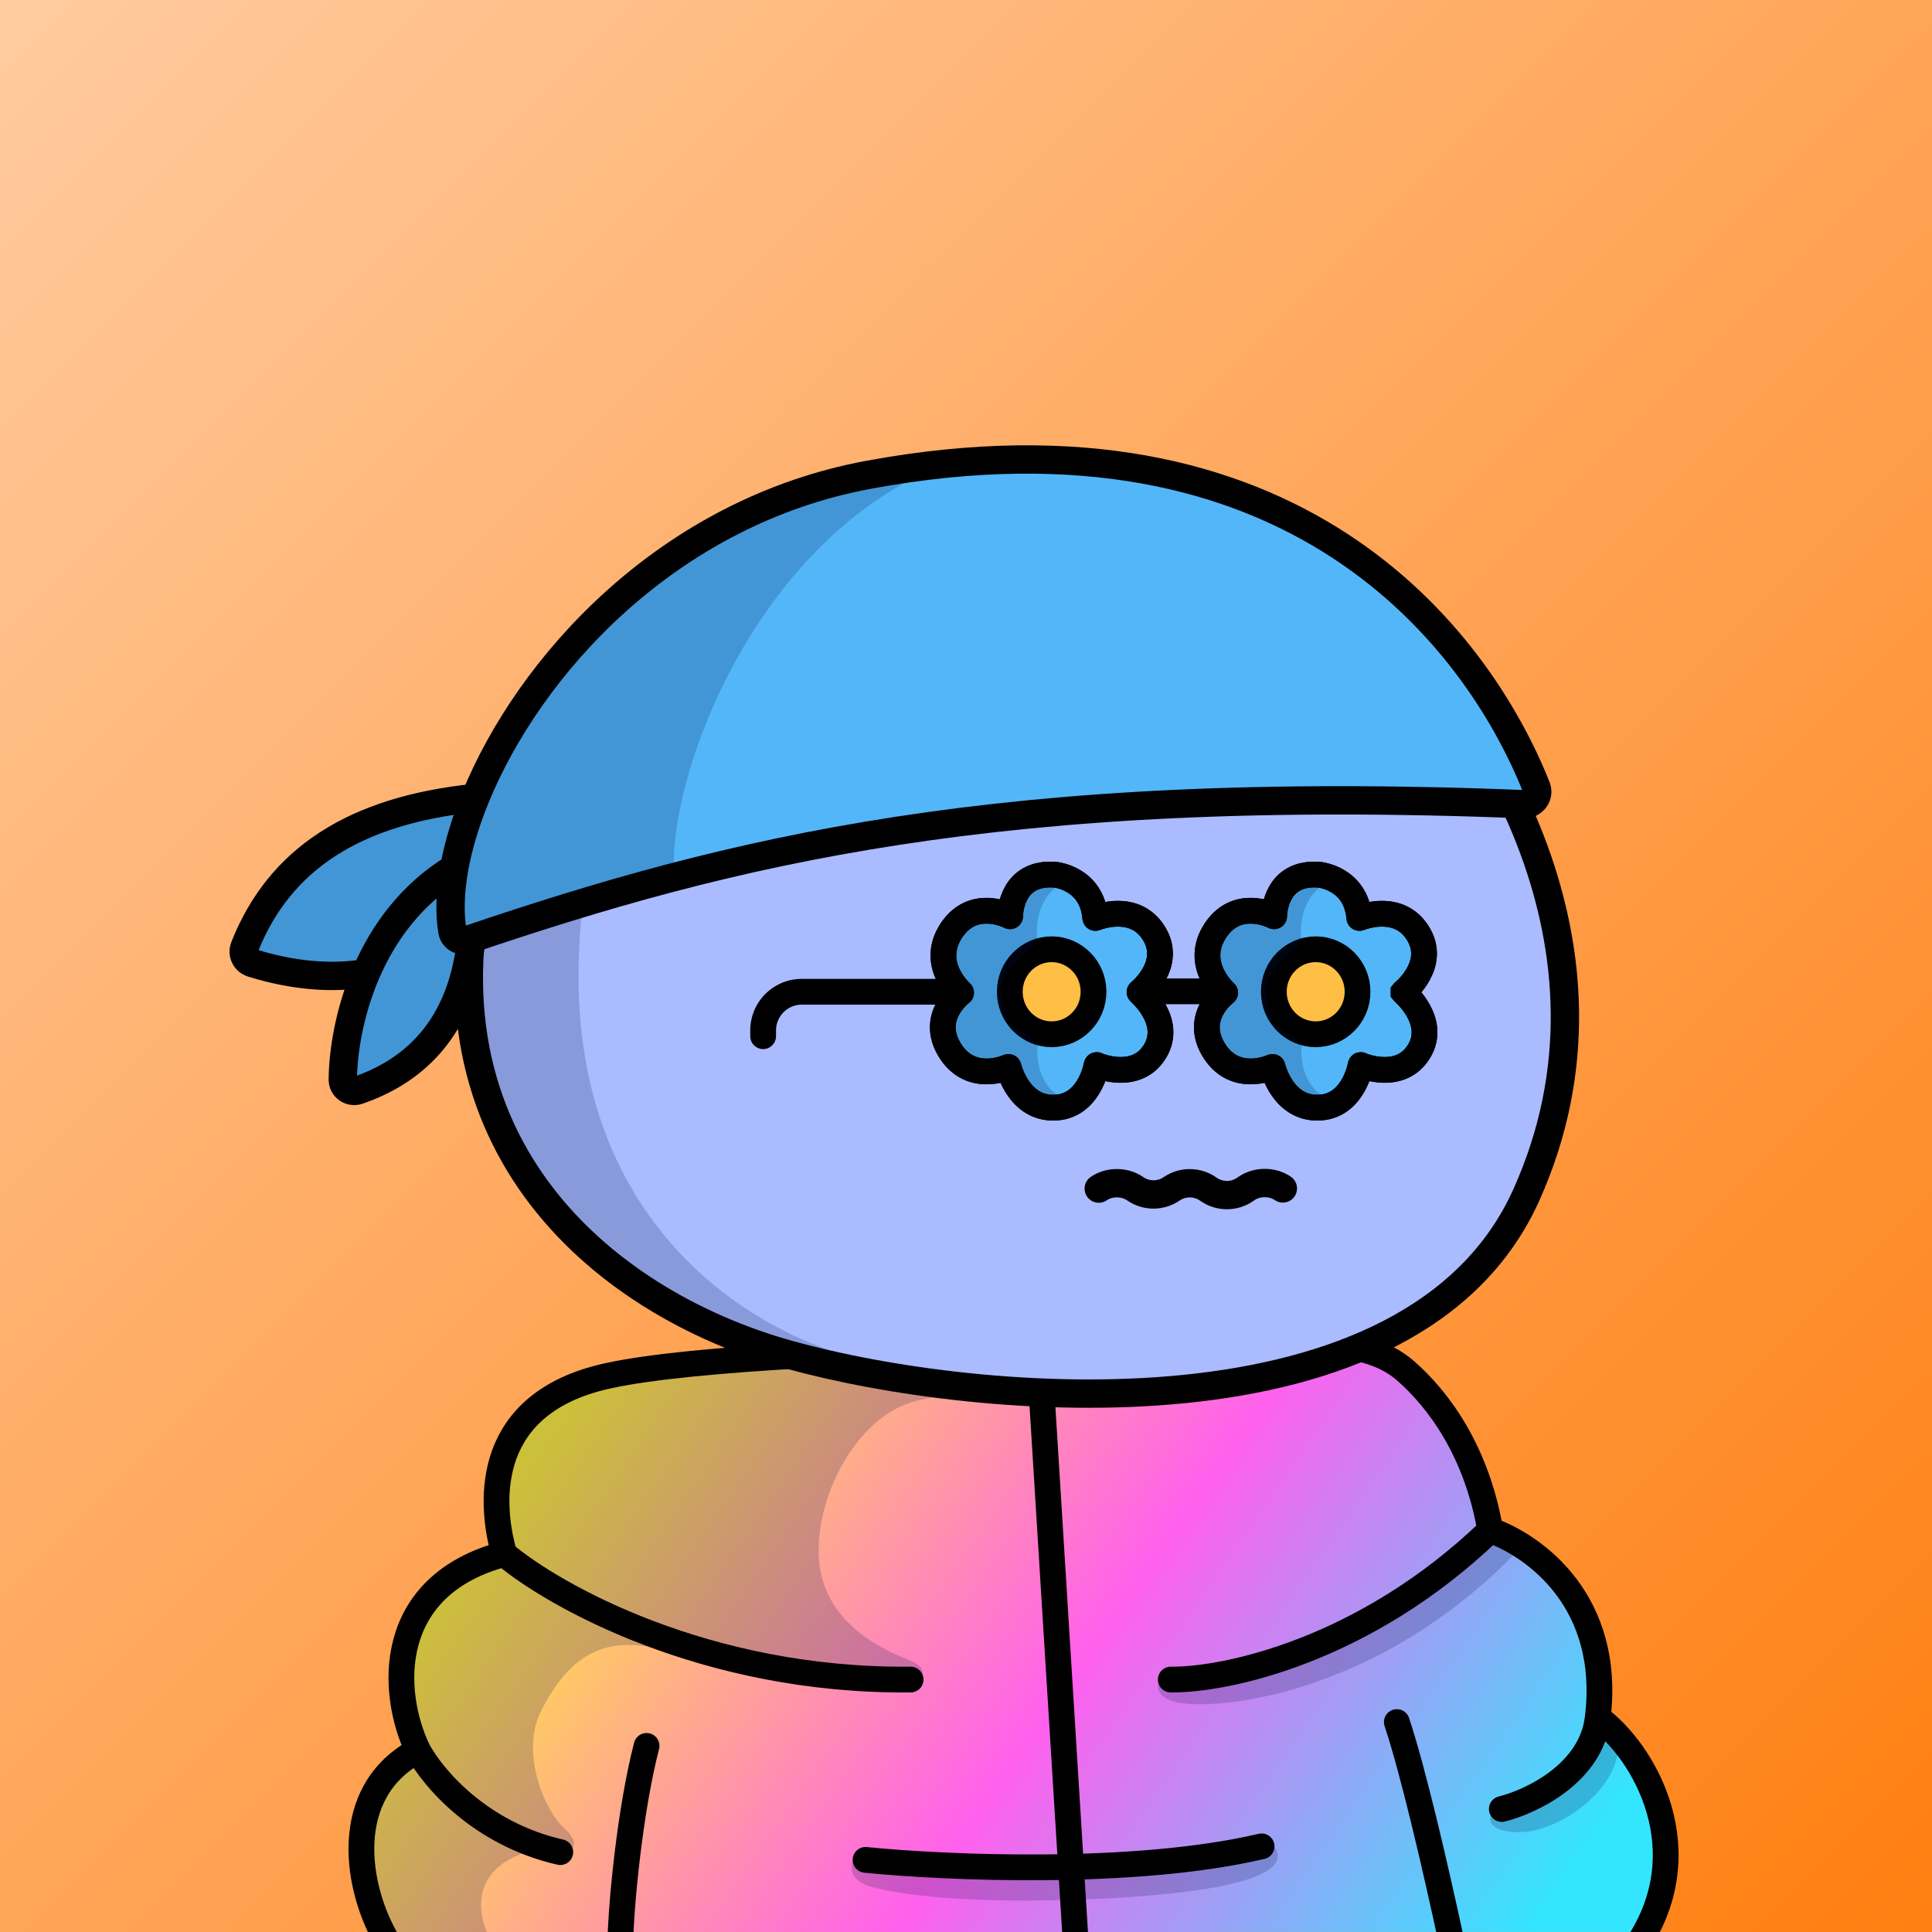
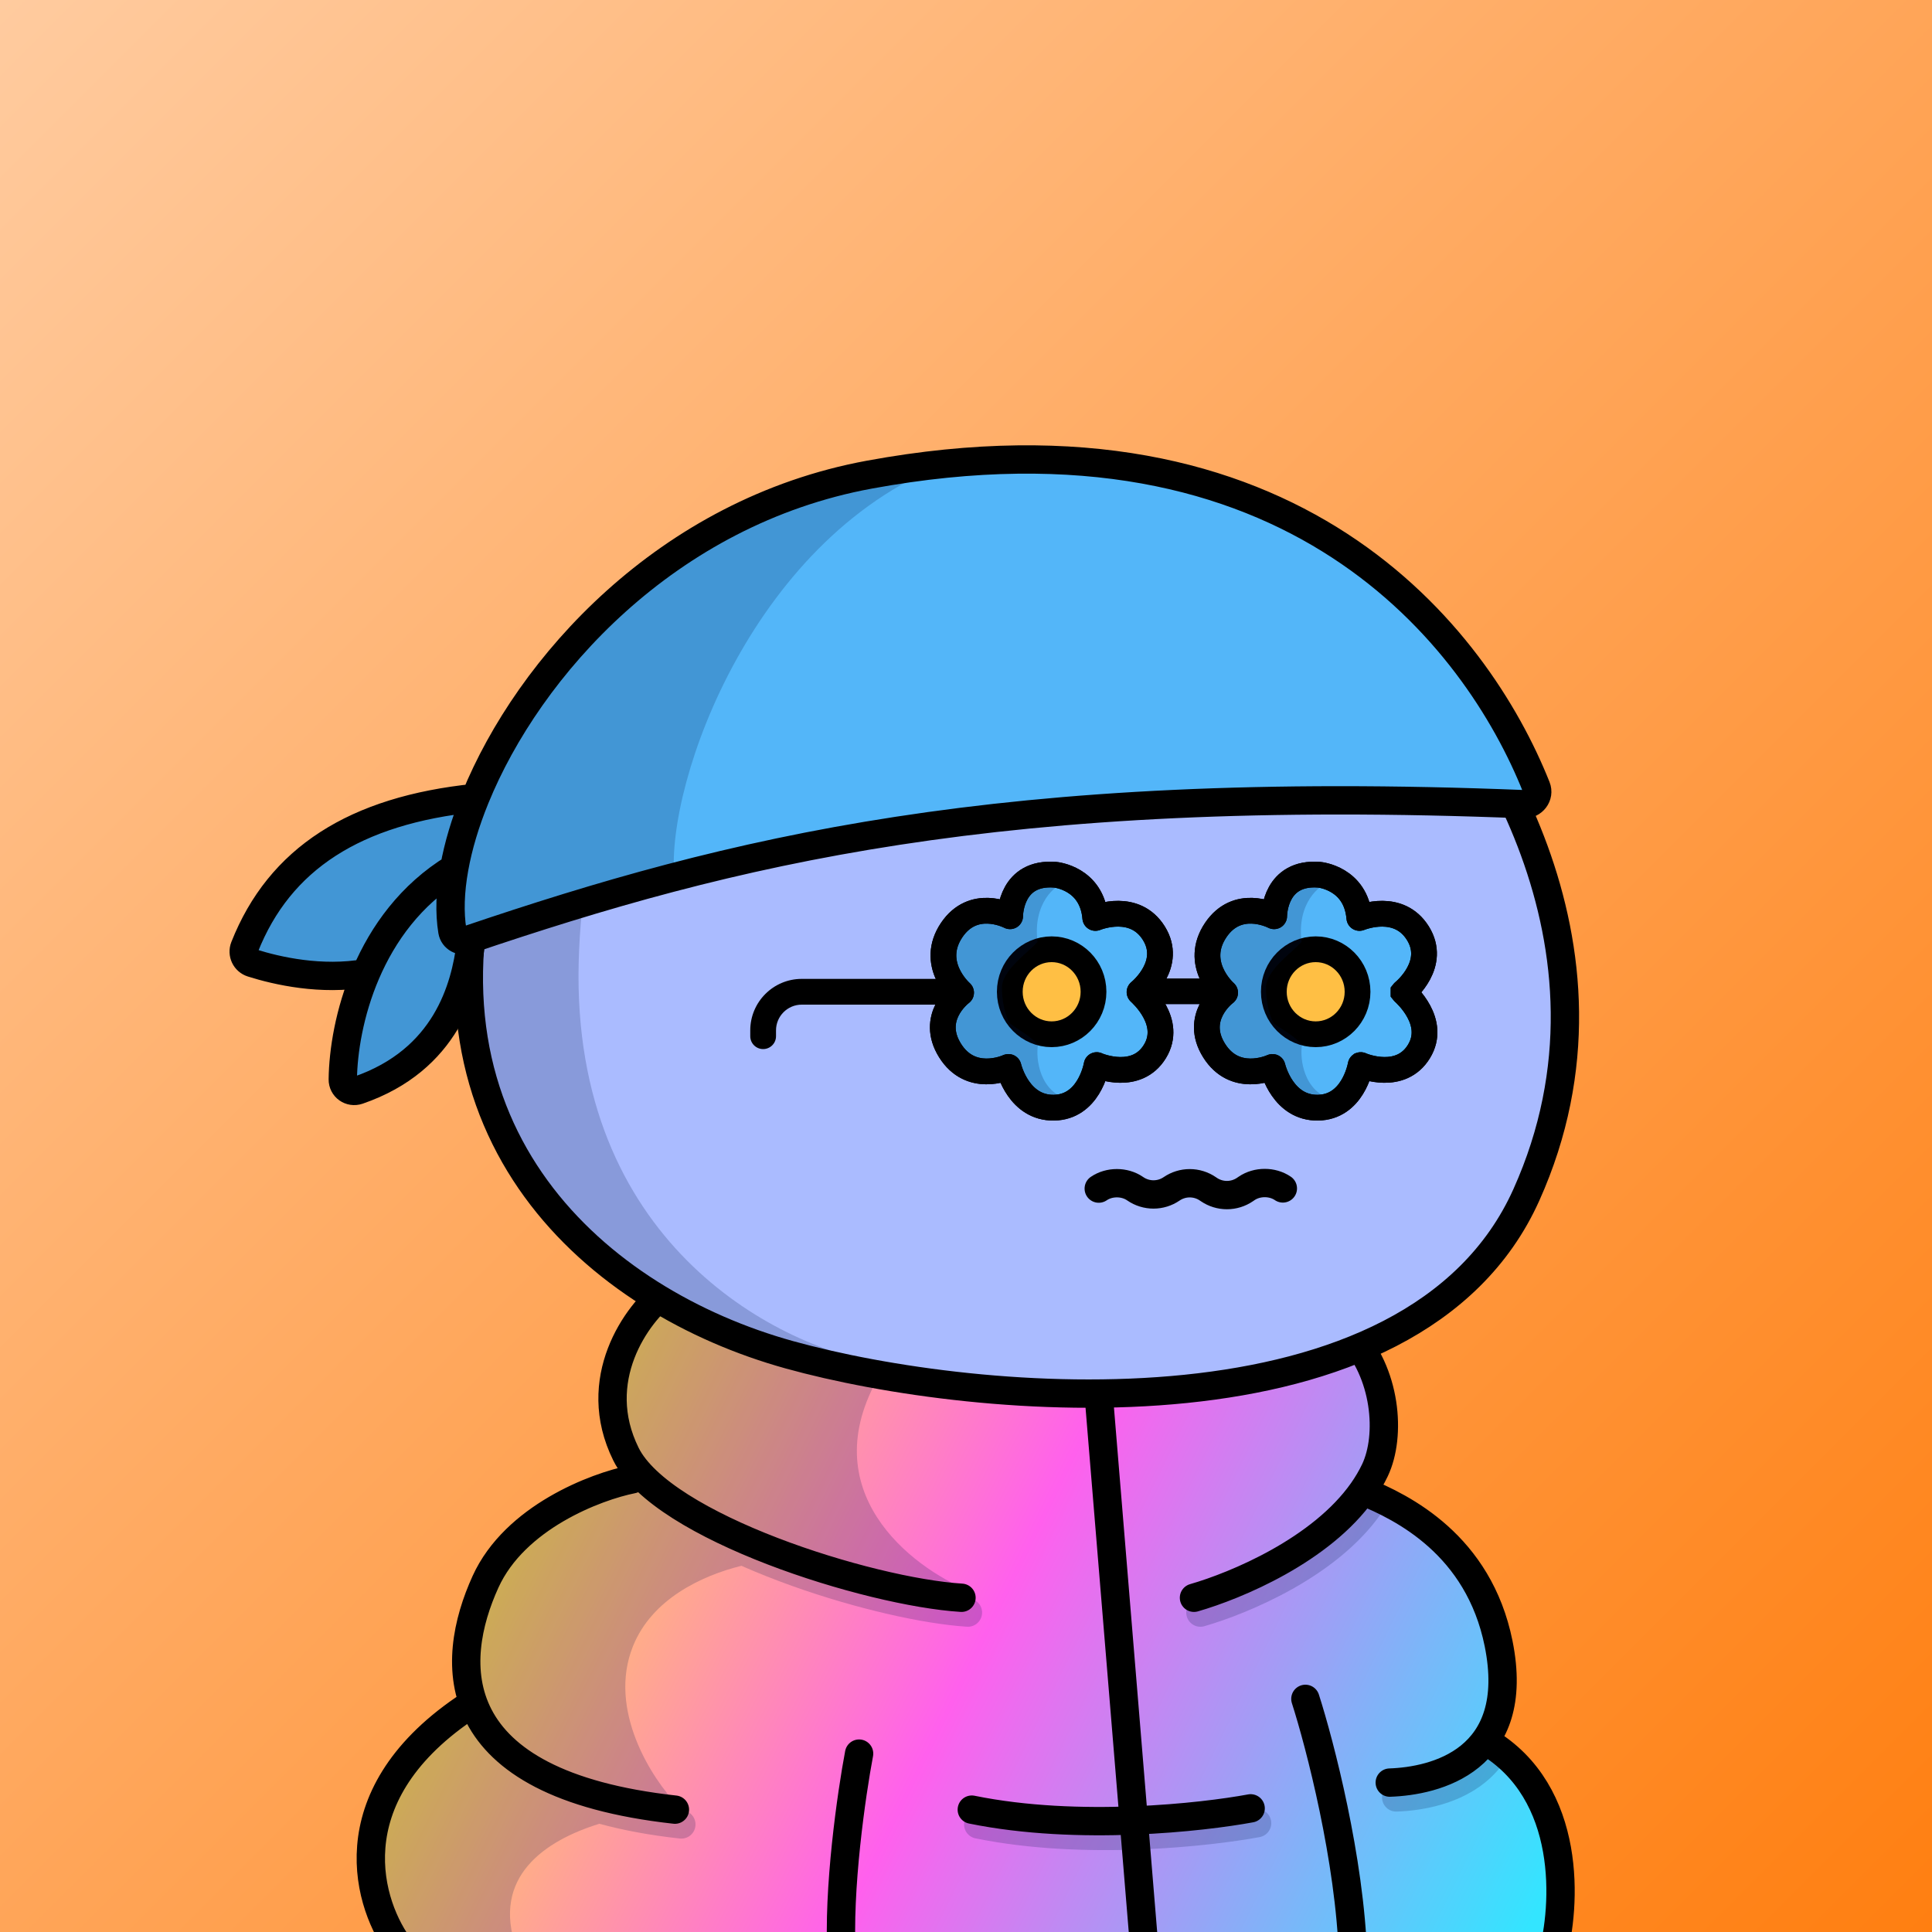
<svg xmlns="http://www.w3.org/2000/svg" preserveAspectRatio="xMidYMin meet" fill="none" viewBox="0 0 1500 1500">
  <g>
    <path fill="url(#prefix__paint0_linear_53_30459)" d="M0 0h1500v1500H0z" />
    <defs>
      <linearGradient id="prefix__paint0_linear_53_30459" x1="0" y1="0" x2="1500" y2="1500" gradientUnits="userSpaceOnUse">
        <stop stop-color="#FFCB9F" />
        <stop offset="1" stop-color="#FF7F11" />
      </linearGradient>
    </defs>
-     <g clip-path="url(#prefix__clip0_53_27868)">
-       <path d="M295.8 1500s-47.94-91.54 28.64-134.76c0 0-62-101.54 67.13-159.88 0 0-37.4-104.09 81.15-137.65 0 0 144.28-18.07 334.85-18.07 0 0 171.93-9.14 272.93 4.86 0 0 48.6 26.91 76.51 133.04 0 0 102.26 45.87 83.4 145.87 0 0 95.08 77.12 34 166.56l-978.61.03z" fill="url(#prefix__paint0_linear_53_27868)" />
-       <path d="M413.5 1436.5c-54 14.8-41.833 56.83-29 76H309c-8.833-12.83-26.5-48.1-26.5-86.5s29.667-63.33 44.5-71l-18-50c3.833-14.67 16.4-49.7 36-72.5 18.829-21.9 42.242-22.8 52.773-20.32-4.833-2.49-11.288-20.19-5.773-77.18 6-62 116.5-77.5 171-77.5l241.5-11 7 36c-17.167-2.17-61.1-4.2-99.5 5-48 11.5-80.5 77.5-76 125s48.5 68 69 76c16.4 6.4 11.5 13.67 7 16.5-49.667-3.83-159.1-14.1-199.5-24.5-50.5-13-74.5 13.5-92 47s3 79 17.5 92c11.6 10.4 7.5 15.67 4 17h-28.5zM678.5 1465.5c-20-4.8-18.667-17-15.5-22.5l169.5 1.5 157-10.5c19 28-73 38.5-157 41s-129-3.5-154-9.5zM913 1321.5c-15.2-3.6-15-12.83-13-17l49-6.5c2.333-3.33 20.5-12.3 74.5-21.5s109.83-61.5 131-86.5l25.5 11.5c-14.33 17-57.5 58.1-115.5 86.5-72.5 35.5-132.5 38-151.5 33.5zM1179.5 1422.5c-23.2 0-24-9.67-21.5-14.5 37.6-11.6 66.67-41.83 76.5-55.5 8.5-9.83 24.8-22.5 22 5.5-3.5 35-48 64.5-77 64.5z" fill="#001647" fill-opacity=".2" />
-       <path d="M1084.5 1337c12.33 37 29.5 110.3 43.5 175.5m-646.5 0c.333-32.83 7.7-107.6 20.5-157M301.5 1508.5c-25.5-42-37.6-117.3 23-149.5m0 0c-22-46-25-128.1 67-152.5m-67 152.5c11.333 20.83 47.5 64.6 110.5 79m-43.5-231.5c-10.5-36.17-17.4-111.6 71-136 53.112-14.66 199.972-21.87 344-24.82m-415 160.82c38.167 32.17 156.3 99.1 315.5 97.5m450-116c-10.37-60.53-39.49-100.92-65.94-123.9-17.73-15.41-41.66-19.79-65.15-19.96-61.49-.42-140.02-.09-219.41 1.54M1157 1188c35.17 12.5 94.3 55.9 83.5 145.5M1157 1188c-97.6 94-206 116.5-248 116m331.5 29.5c35.83 26.17 81.7 104.2 28.5 180m-28.5-180c-4.8 43.2-51.67 65.33-74.5 71m-330.5 109l-29-467.82M672 1444c61.333 6.17 208.7 12.7 307.5-10.5" stroke="#000" stroke-width="20" stroke-linecap="round" />
+     <g clip-path="url(#clip0_483_532)">
+       <path d="M366.5 1327.5C264.5 1394.3 286.333 1481.33 310 1516.5L1208 1510C1237.2 1434.8 1183.17 1369.33 1152.5 1346C1198.9 1256 1109.83 1182.17 1059.5 1156.5C1089.1 1116.1 1063.83 1061 1047.5 1038.5C819.5 1116.1 602.5 1048.83 522.5 1005.5C452.9 1045.5 475.833 1117.83 496 1149C358.8 1177.8 352.5 1280 366.5 1327.5Z" fill="url(#paint0_linear_483_532)" />
+       <path d="M1069.32 1160.2C1064.35 1156.71 1057.49 1157.91 1054 1162.88C1039.23 1183.91 1016.26 1201.27 992.35 1214.66C968.55 1227.99 944.65 1236.92 928.96 1241.44C923.12 1243.12 919.75 1249.21 921.43 1255.05C923.11 1260.89 929.2 1264.26 935.04 1262.58C952.15 1257.66 977.65 1248.11 1003.1 1233.85C1028.44 1219.66 1054.57 1200.33 1072 1175.52C1075.49 1170.55 1074.29 1163.69 1069.32 1160.2Z" fill="#001647" fill-opacity="0.2" />
+       <path d="M1164.1 1354.75C1159.24 1351.11 1152.34 1352.1 1148.7 1356.96C1133.03 1377.87 1104.14 1383.83 1083.64 1384.51C1077.57 1384.71 1072.81 1389.8 1073.01 1395.87C1073.21 1401.94 1078.3 1406.7 1084.37 1406.5C1106.4 1405.77 1144.34 1399.48 1166.31 1370.15C1169.95 1365.29 1168.97 1358.39 1164.1 1354.75Z" fill="#001647" fill-opacity="0.2" />
+       <path d="M974 1404.68C955.73 1408.06 923.06 1412.42 884.83 1413.9C846.05 1415.41 802.01 1413.94 761.7 1405.72C755.75 1404.51 749.94 1408.35 748.72 1414.3C747.51 1420.25 751.35 1426.06 757.3 1427.28C799.95 1435.98 845.9 1437.43 885.68 1435.89C924.97 1434.36 958.69 1429.89 978 1426.32C983.97 1425.21 987.92 1419.48 986.82 1413.5C985.72 1407.53 979.98 1403.58 974 1404.68Z" fill="#001647" fill-opacity="0.2" />
+       <path d="M526 1158.5L571 1186L615.26 1203.5L680 1225L731.5 1232.5L752.18 1235C707.21 1216.67 630.42 1157.5 683 1067.5L509.66 1009L484 1061.5L480 1115L501 1137.5L526 1158.5Z" fill="#001647" fill-opacity="0.2" />
+       <path d="M575.64 1215.68C588.5 1221.37 601.86 1226.63 615.26 1231.41C664.47 1248.96 716.66 1260.84 750.81 1262.98C756.87 1263.36 762.1 1258.75 762.48 1252.69C762.86 1246.63 758.25 1241.41 752.19 1241.03C720.76 1239.07 670.68 1227.82 622.65 1210.7C574.19 1193.42 530.41 1171.05 509.66 1148.1C505.59 1143.59 498.63 1143.24 494.12 1147.32C493.29 1148.07 492.61 1148.91 492.06 1149.82L491.49 1149.51L400.99 1186.01L372.99 1242.51L360.99 1305.51L372.66 1327.65C371.89 1327.77 371.12 1327.97 370.37 1328.26L363.99 1321.01L321.49 1356.01L287 1432L300.5 1513H401C381.17 1457.08 423.35 1428.94 465.37 1415.96C483.49 1420.94 504.21 1424.83 527.79 1427.43C533.83 1428.1 539.26 1423.74 539.93 1417.7C540.6 1411.66 536.24 1406.23 530.2 1405.56C520.59 1404.5 511.58 1403.23 503.1 1401.77L493.44 1398.36L525.99 1401.49C506.16 1380.99 471.49 1327.59 491.49 1277.99C506.17 1241.57 544.58 1223.41 575.63 1215.67L575.64 1215.68Z" fill="#001647" fill-opacity="0.2" />
+       <path d="M1013.5 1319C1024.83 1354.33 1048.1 1443.9 1050.5 1519.5M667 1361.5C661.166 1392.33 650.3 1467.1 653.5 1519.5M1205 1519.5C1216 1480.17 1221.2 1391.6 1154 1352M1079 1384C1114 1382.83 1181.89 1367 1163.5 1276C1148.04 1199.52 1089.25 1170.37 1058 1157.7M926.999 1240.5C959.802 1231.06 1025.8 1203.54 1058 1157.7M1058 1157.7C1061.62 1152.53 1064.82 1147.13 1067.5 1141.5C1080.32 1114.5 1076.3 1065.5 1047.5 1035.5C1019.19 1047.48 944.091 1070.65 852.5 1076.66M746.499 1240.5C674.499 1236 514.065 1185.63 485.999 1129C457.5 1071.5 493.833 1020 517.999 1002C574.999 1028.17 715.399 1080 820.999 1078C831.68 1077.8 842.194 1077.34 852.5 1076.66M491 1148.5C462.5 1154.17 399.8 1178 377 1228C348.5 1290.5 343 1385 524 1405M311.5 1513.5C285.667 1480.17 259.201 1396.2 360 1327M852.5 1076.66L880.255 1413.39M880.255 1413.39L889 1519.5M880.255 1413.39C919.011 1411.89 952.211 1407.48 971 1404M880.255 1413.39C840.971 1414.92 795.978 1413.46 754.5 1405" stroke="black" stroke-width="22" stroke-linecap="round" />
    </g>
    <defs>
-       <linearGradient id="prefix__paint0_linear_53_27868" x1="461" y1="1064" x2="1157" y2="1546" gradientUnits="userSpaceOnUse">
+       <linearGradient id="paint0_linear_483_532" x1="382.112" y1="1048.46" x2="1207.91" y2="1454.63" gradientUnits="userSpaceOnUse">
        <stop stop-color="#FFEB37" />
-         <stop offset=".522" stop-color="#FF60ED" />
+         <stop offset="0.479" stop-color="#FF60ED" />
        <stop offset="1" stop-color="#33E5FF" />
      </linearGradient>
-       <clipPath id="prefix__clip0_53_27868">
-         <path fill="#fff" d="M0 0h1500v1500H0z" />
+       <clipPath id="clip0_483_532">
+         <rect width="1500" height="1500" fill="white" />
      </clipPath>
    </defs>
    <g clip-path="url(#clip0_497_1194)">
      <path d="M379.667 654.812C432.345 471.574 618.472 401.981 699.114 390.653C740.985 382.718 849.655 375.215 949.364 408.675C980 418.956 1049.88 457.388 1091.92 499.818C1144.47 552.856 1272.97 732.052 1185.05 927.725C1097.12 1123.4 758.414 1092.29 612.749 1051.82C464.472 1010.63 314.48 881.563 379.667 654.812Z" fill="#AABBFF" />
      <path d="M449.293 747.204C454.734 531.068 585.306 432.345 649.911 410C432.292 459.565 365.296 655.455 364 747.204C377.99 984.871 584.496 1053.43 681 1058C601.498 1044.46 443.853 963.339 449.293 747.204Z" fill="#001647" fill-opacity="0.2" />
      <path d="M379.667 654.812C432.345 471.574 618.472 401.981 699.114 390.653C740.985 382.718 849.655 375.215 949.364 408.675C980 418.956 1049.88 457.388 1091.92 499.818C1144.47 552.856 1272.97 732.052 1185.05 927.725C1097.12 1123.4 758.414 1092.29 612.749 1051.82C464.472 1010.63 314.48 881.563 379.667 654.812Z" stroke="black" stroke-width="22" stroke-linecap="round" />
    </g>
    <defs>
      <clipPath id="prefix__clip0_299_662">
        <path fill="#fff" d="M0 0h1500v1500H0z" />
      </clipPath>
    </defs>
    <g clip-path="url(#clip0_624_3324)">
      <path d="M792.8 801.54L845.506 748.833" stroke="black" stroke-width="22" stroke-miterlimit="10" stroke-linecap="round" />
      <path d="M792.8 748.833L845.506 801.54" stroke="black" stroke-width="22" stroke-miterlimit="10" stroke-linecap="round" />
      <path d="M984.133 801.54L1036.84 748.833" stroke="black" stroke-width="22" stroke-miterlimit="10" stroke-linecap="round" />
      <path d="M984.133 748.833L1036.84 801.54" stroke="black" stroke-width="22" stroke-miterlimit="10" stroke-linecap="round" />
      <path d="M853.066 922.82C861.226 917.24 873.066 917.24 881.206 922.82L881.5 923.02C885.645 925.854 890.549 927.37 895.57 927.37C900.591 927.37 905.495 925.854 909.64 923.02V923.02C913.785 920.185 918.689 918.669 923.71 918.669C928.731 918.669 933.635 920.185 937.78 923.02L938.506 923.513C942.651 926.347 947.555 927.863 952.576 927.863C957.598 927.863 962.502 926.347 966.646 923.513L967.86 922.686C976.02 917.106 987.86 917.106 996 922.686" stroke="black" stroke-width="22" stroke-miterlimit="10" stroke-linecap="round" />
    </g>
    <defs>
      <clipPath id="clip0_624_3324">
        <rect width="1500" height="1500" fill="white" />
      </clipPath>
    </defs>
    <g clip-path="url(#clip0_924_580)">
      <path d="M582.499 804.5C582.499 810.023 586.976 814.5 592.499 814.5C598.022 814.5 602.499 810.023 602.499 804.5H582.499ZM747.333 760L622.499 760L622.499 780L747.333 780L747.333 760ZM582.499 800V804.5H602.499V800H582.499ZM622.499 760C600.408 760 582.499 777.908 582.499 800H602.499C602.499 788.954 611.453 780 622.499 780L622.499 760Z" fill="black" />
      <path d="M894.386 769.667H939.5" stroke="black" stroke-width="20" stroke-miterlimit="10" />
      <path d="M989.139 711.37C989.153 711.379 989.168 711.384 989.185 711.384C989.201 711.385 989.217 711.38 989.231 711.372C989.245 711.364 989.256 711.352 989.264 711.338C989.271 711.323 989.275 711.307 989.273 711.291C989.273 708.797 990.302 676.51 1024.25 679.154C1024.25 679.154 1052.73 681.648 1055.38 712.609C1055.38 712.623 1055.39 712.637 1055.4 712.649C1055.4 712.661 1055.41 712.672 1055.43 712.679C1055.44 712.687 1055.45 712.692 1055.47 712.693C1055.48 712.695 1055.5 712.693 1055.51 712.688C1057.55 711.899 1086.02 700.802 1100.84 724.526C1115.66 748.25 1091.4 768.865 1089.77 770.175C1089.76 770.184 1089.75 770.195 1089.74 770.207C1089.74 770.219 1089.73 770.233 1089.73 770.246C1089.73 770.26 1089.74 770.273 1089.74 770.285C1089.75 770.297 1089.76 770.308 1089.77 770.317C1091.29 771.825 1115.74 793.449 1101.63 816.416C1087.53 839.382 1058.56 827.946 1056.54 826.928C1056.53 826.92 1056.51 826.915 1056.5 826.914C1056.48 826.913 1056.47 826.916 1056.45 826.922C1056.44 826.929 1056.43 826.938 1056.42 826.95C1056.41 826.962 1056.4 826.977 1056.4 826.991C1056.01 829.186 1050.02 859.642 1023.17 859.997C996.331 860.352 988.538 830.488 988.031 828.428C988.028 828.415 988.022 828.403 988.013 828.393C988.005 828.382 987.994 828.374 987.982 828.368C987.97 828.362 987.957 828.359 987.944 828.358C987.93 828.358 987.917 828.36 987.905 828.365C986.014 829.225 958.529 841.055 942.611 815.603C926.693 790.15 949.534 772.03 951.156 770.791C951.167 770.783 951.176 770.772 951.183 770.76C951.189 770.747 951.193 770.734 951.193 770.72C951.193 770.706 951.189 770.692 951.183 770.68C951.176 770.667 951.167 770.657 951.156 770.649C949.573 769.228 926.574 747.864 943.893 722.088C960.507 697.495 987.019 710.297 989.139 711.37Z" fill="#53B6F9" stroke="black" stroke-width="20" stroke-miterlimit="10" />
      <path d="M784.139 711.37C784.153 711.379 784.168 711.384 784.185 711.384C784.201 711.385 784.217 711.38 784.231 711.372C784.245 711.364 784.256 711.352 784.264 711.338C784.271 711.323 784.275 711.307 784.273 711.291C784.273 708.797 785.302 676.51 819.251 679.154C819.251 679.154 847.732 681.648 850.383 712.609C850.384 712.623 850.389 712.637 850.397 712.649C850.404 712.661 850.414 712.672 850.427 712.679C850.439 712.687 850.453 712.692 850.467 712.693C850.481 712.695 850.496 712.693 850.509 712.688C852.55 711.899 881.024 700.802 895.843 724.526C910.661 748.25 886.404 768.865 884.766 770.175C884.756 770.184 884.748 770.195 884.743 770.207C884.737 770.219 884.734 770.233 884.734 770.246C884.734 770.26 884.737 770.273 884.743 770.285C884.748 770.297 884.756 770.308 884.766 770.317C886.285 771.825 910.74 793.449 896.634 816.416C882.527 839.382 853.563 827.946 851.538 826.928C851.525 826.92 851.511 826.915 851.496 826.914C851.481 826.913 851.466 826.916 851.453 826.922C851.439 826.929 851.427 826.938 851.419 826.95C851.41 826.962 851.405 826.977 851.403 826.991C851.008 829.186 845.019 859.642 818.175 859.997C791.331 860.352 783.538 830.488 783.031 828.428C783.028 828.415 783.022 828.403 783.013 828.393C783.005 828.382 782.994 828.374 782.982 828.368C782.97 828.362 782.957 828.359 782.944 828.358C782.93 828.358 782.917 828.36 782.905 828.365C781.014 829.225 753.529 841.055 737.611 815.603C721.693 790.15 744.534 772.03 746.156 770.791C746.167 770.783 746.176 770.772 746.183 770.76C746.189 770.747 746.193 770.734 746.193 770.72C746.193 770.706 746.189 770.692 746.183 770.68C746.176 770.667 746.167 770.657 746.156 770.649C744.573 769.228 721.574 747.864 738.893 722.088C755.507 697.495 782.019 710.297 784.139 711.37Z" fill="#53B6F9" stroke="black" stroke-width="20" stroke-miterlimit="10" />
      <path d="M1054 770C1054 788.336 1039.34 803 1021.5 803C1003.66 803 989 788.336 989 770C989 751.664 1003.66 737 1021.5 737C1039.34 737 1054 751.664 1054 770Z" fill="#FFBF44" stroke="black" stroke-width="20" />
      <path d="M849 770C849 788.336 834.339 803 816.5 803C798.661 803 784 788.336 784 770C784 751.664 798.661 737 816.5 737C834.339 737 849 751.664 849 770Z" fill="#FFBF44" stroke="black" stroke-width="20" />
      <path d="M1010.55 731.17C1006.77 701.733 1023.94 686.472 1032.99 685.021C1021.34 681.539 998.775 687.791 993.525 691.352C991.687 694.122 987.618 700.294 986.043 702.826C984.074 705.991 982.893 709.552 981.712 709.948C980.531 710.344 964.78 711.531 963.993 711.531C963.205 711.531 943.517 719.84 943.124 720.631C942.73 721.422 935.249 740.414 935.249 741.206C935.249 741.839 938.924 764.418 940.761 775.628C938.53 780.904 933.673 792.959 932.098 798.973C930.523 804.987 948.242 823.108 957.299 831.417L987.224 833.395L1016.76 859.905C1031.72 860.301 1059.6 859.668 1035.66 853.97C1011.72 848.272 1009.14 821.537 1010.85 811.382C1009.8 809.14 1003.45 804.418 1002.19 803.469C1000.61 802.282 989.193 795.016 988.8 794.225C988.406 793.433 983.287 785.124 982.893 767.319C982.578 753.076 1004.25 738.952 1010.55 731.17Z" fill="#001647" fill-opacity="0.2" />
      <path d="M805.55 731.17C801.77 701.733 818.938 686.472 827.994 685.021C816.339 681.539 793.775 687.791 788.525 691.352C786.687 694.122 782.618 700.294 781.043 702.826C779.074 705.991 777.893 709.552 776.712 709.948C775.531 710.344 759.78 711.531 758.993 711.531C758.205 711.531 738.517 719.84 738.124 720.631C737.73 721.422 730.249 740.414 730.249 741.206C730.249 741.839 733.924 764.418 735.761 775.628C733.53 780.904 728.673 792.959 727.098 798.973C725.523 804.987 743.242 823.108 752.299 831.417L782.224 833.395L811.756 859.905C826.719 860.301 854.597 859.668 830.657 853.97C806.716 848.272 804.144 821.537 805.85 811.382C804.8 809.14 798.447 804.418 797.187 803.469C795.612 802.282 784.193 795.016 783.8 794.225C783.406 793.433 778.287 785.124 777.893 767.319C777.578 753.076 799.25 738.952 805.55 731.17Z" fill="#001647" fill-opacity="0.2" />
      <path d="M989.139 711.37C989.153 711.379 989.168 711.384 989.185 711.384C989.201 711.385 989.217 711.38 989.231 711.372C989.245 711.364 989.256 711.352 989.264 711.338C989.271 711.323 989.275 711.307 989.273 711.291C989.273 708.797 990.302 676.51 1024.25 679.154C1024.25 679.154 1052.73 681.648 1055.38 712.609C1055.38 712.623 1055.39 712.637 1055.4 712.649C1055.4 712.661 1055.41 712.672 1055.43 712.679C1055.44 712.687 1055.45 712.692 1055.47 712.693C1055.48 712.695 1055.5 712.693 1055.51 712.688C1057.55 711.899 1086.02 700.802 1100.84 724.526C1115.66 748.25 1091.4 768.865 1089.77 770.175C1089.76 770.184 1089.75 770.195 1089.74 770.207C1089.74 770.219 1089.73 770.233 1089.73 770.246C1089.73 770.26 1089.74 770.273 1089.74 770.285C1089.75 770.297 1089.76 770.308 1089.77 770.317C1091.29 771.825 1115.74 793.449 1101.63 816.416C1087.53 839.382 1058.56 827.946 1056.54 826.928C1056.53 826.92 1056.51 826.915 1056.5 826.914C1056.48 826.913 1056.47 826.916 1056.45 826.922C1056.44 826.929 1056.43 826.938 1056.42 826.95C1056.41 826.962 1056.4 826.977 1056.4 826.991C1056.01 829.186 1050.02 859.642 1023.17 859.997C996.331 860.352 988.538 830.488 988.031 828.428C988.028 828.415 988.022 828.403 988.013 828.393C988.005 828.382 987.994 828.374 987.982 828.368C987.97 828.362 987.957 828.359 987.944 828.358C987.93 828.358 987.917 828.36 987.905 828.365C986.014 829.225 958.529 841.055 942.611 815.603C926.693 790.15 949.534 772.03 951.156 770.791C951.167 770.783 951.176 770.772 951.183 770.76C951.189 770.747 951.193 770.734 951.193 770.72C951.193 770.706 951.189 770.692 951.183 770.68C951.176 770.667 951.167 770.657 951.156 770.649C949.573 769.228 926.574 747.864 943.893 722.088C960.507 697.495 987.019 710.297 989.139 711.37Z" stroke="black" stroke-width="20" stroke-miterlimit="10" />
      <path d="M784.139 711.37C784.153 711.379 784.168 711.384 784.185 711.384C784.201 711.385 784.217 711.38 784.231 711.372C784.245 711.364 784.256 711.352 784.264 711.338C784.271 711.323 784.275 711.307 784.273 711.291C784.273 708.797 785.302 676.51 819.251 679.154C819.251 679.154 847.732 681.648 850.383 712.609C850.384 712.623 850.389 712.637 850.397 712.649C850.404 712.661 850.414 712.672 850.427 712.679C850.439 712.687 850.453 712.692 850.467 712.693C850.481 712.695 850.496 712.693 850.509 712.688C852.55 711.899 881.024 700.802 895.843 724.526C910.661 748.25 886.404 768.865 884.766 770.175C884.756 770.184 884.748 770.195 884.743 770.207C884.737 770.219 884.734 770.233 884.734 770.246C884.734 770.26 884.737 770.273 884.743 770.285C884.748 770.297 884.756 770.308 884.766 770.317C886.285 771.825 910.74 793.449 896.634 816.416C882.527 839.382 853.563 827.946 851.538 826.928C851.525 826.92 851.511 826.915 851.496 826.914C851.481 826.913 851.466 826.916 851.453 826.922C851.439 826.929 851.427 826.938 851.419 826.95C851.41 826.962 851.405 826.977 851.403 826.991C851.008 829.186 845.019 859.642 818.175 859.997C791.331 860.352 783.538 830.488 783.031 828.428C783.028 828.415 783.022 828.403 783.013 828.393C783.005 828.382 782.994 828.374 782.982 828.368C782.97 828.362 782.957 828.359 782.944 828.358C782.93 828.358 782.917 828.36 782.905 828.365C781.014 829.225 753.529 841.055 737.611 815.603C721.693 790.15 744.534 772.03 746.156 770.791C746.167 770.783 746.176 770.772 746.183 770.76C746.189 770.747 746.193 770.734 746.193 770.72C746.193 770.706 746.189 770.692 746.183 770.68C746.176 770.667 746.167 770.657 746.156 770.649C744.573 769.228 721.574 747.864 738.893 722.088C755.507 697.495 782.019 710.297 784.139 711.37Z" stroke="black" stroke-width="20" stroke-miterlimit="10" />
    </g>
    <defs>
      <clipPath id="clip0_924_580">
        <rect width="1500" height="1500" fill="white" />
      </clipPath>
    </defs>
    <g clip-path="url(#clip0_786_1591)">
      <path d="M348 775L369 729L432 708.5L555.5 668.5L699.5 639.5L848 627H1014L1171.5 626L1194 614C1148 466 952.5 317.5 699.5 360.5C497.1 394.9 394.833 548.833 369 621.5C350.167 630 303.6 633.4 262 649C220.4 664.6 192.833 723.333 185 742L214 752L276 760L272 789.5L269.5 844.5L316.5 819.5L348 775Z" fill="#53B6F9" />
      <path d="M740.5 357.5C585.7 413.5 517 606.833 523.5 681L365.5 728L337.5 806.5L276.5 848L267.5 831.5L276.5 757L233 751.5L188.5 742.5L196 721L228.5 675.5L295.5 638.5L371 619.5C458.6 418.7 664.5 358.167 740.5 357.5Z" fill="#001647" fill-opacity="0.2" />
      <path d="M365.499 733C361.229 766.691 346.6 822.9 278.017 846.491C272.108 848.524 266.062 844.256 266.142 838.007C266.414 816.515 271.11 785.909 284.173 755.5M352.69 674C349.439 692.112 348.907 708.667 351.213 722.797C352.132 728.423 358.007 731.46 363.407 729.632C567.243 660.623 776.1 608.066 1183.08 624.375C1190.15 624.658 1195.45 617.788 1192.83 611.211C1146.56 495.051 1004.12 307.96 674.999 368.5C517.477 397.475 410.414 517.784 368.974 619.5M352.69 674C355.747 656.968 361.208 638.561 368.974 619.5M352.69 674C318.787 694.711 297.273 725.007 284.173 755.5M368.974 619.5C275.567 629.083 217.031 666.673 189.87 735.352C187.877 740.391 190.542 746.023 195.709 747.656C215.238 753.828 249.504 761.579 284.173 755.5" stroke="black" stroke-width="22" stroke-linecap="round" />
    </g>
    <defs>
      <clipPath id="clip0_786_1591">
        <rect width="1500" height="1500" fill="white" />
      </clipPath>
    </defs>
  </g>
</svg>
